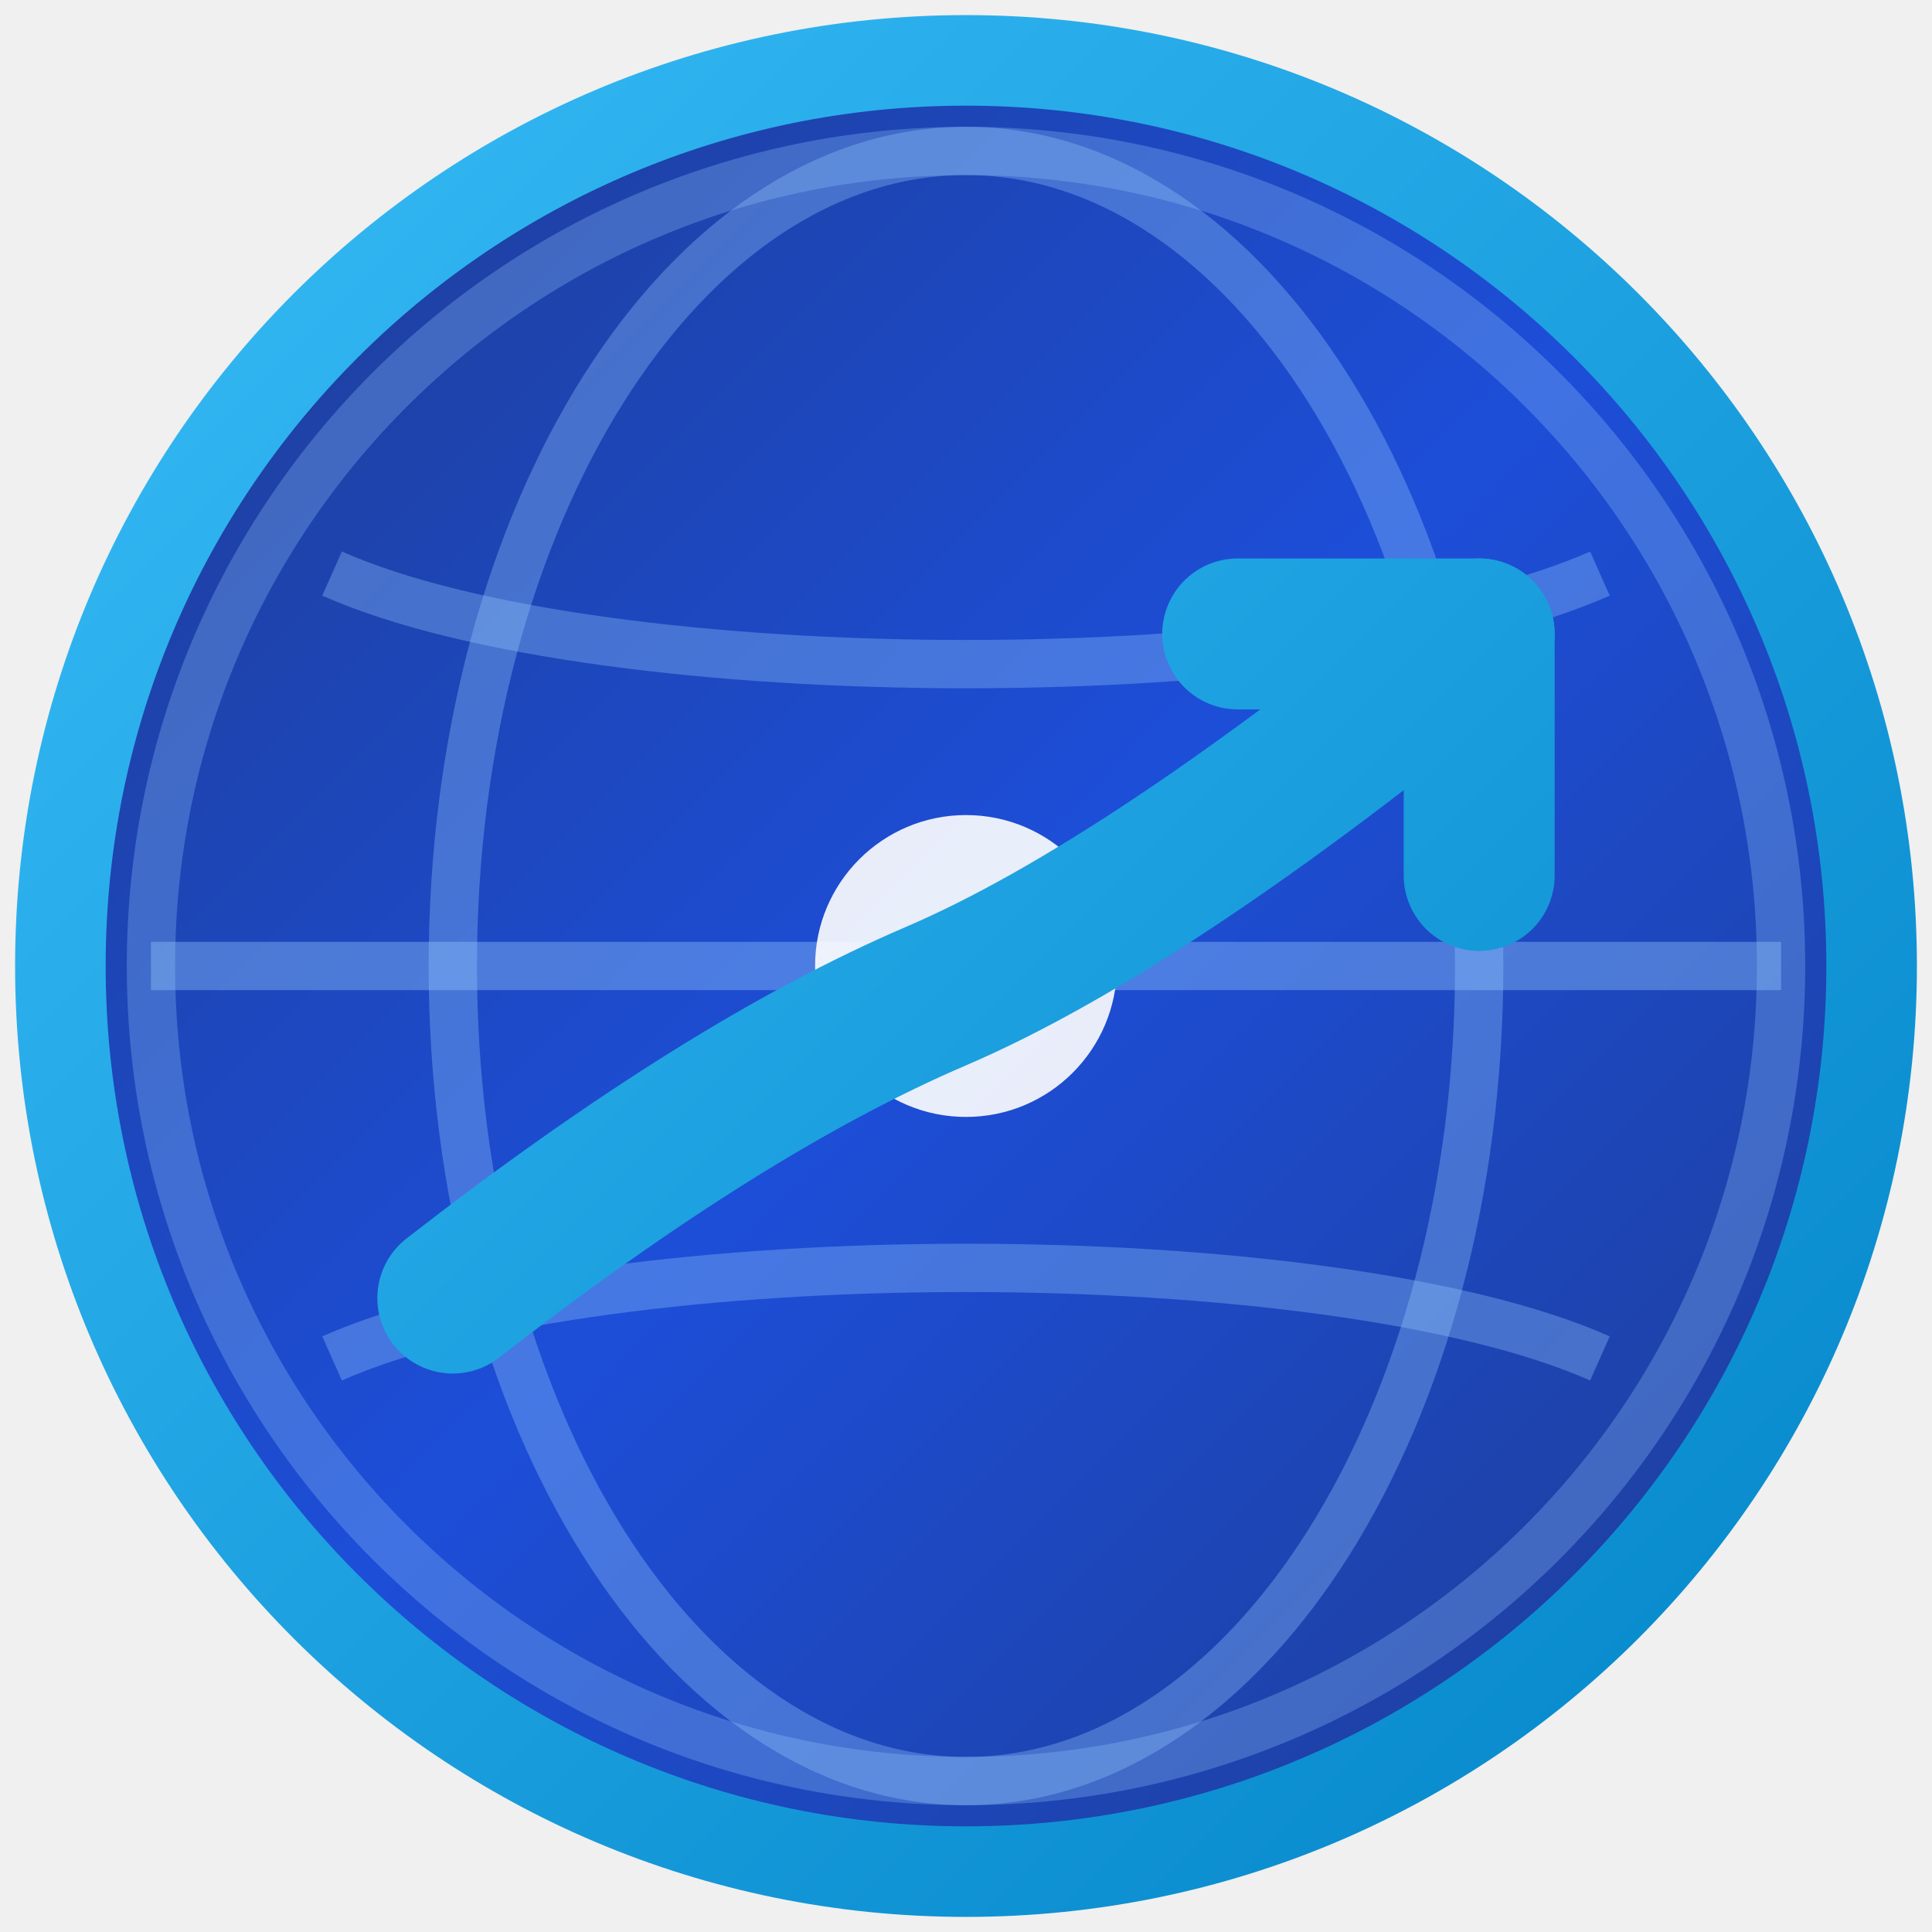
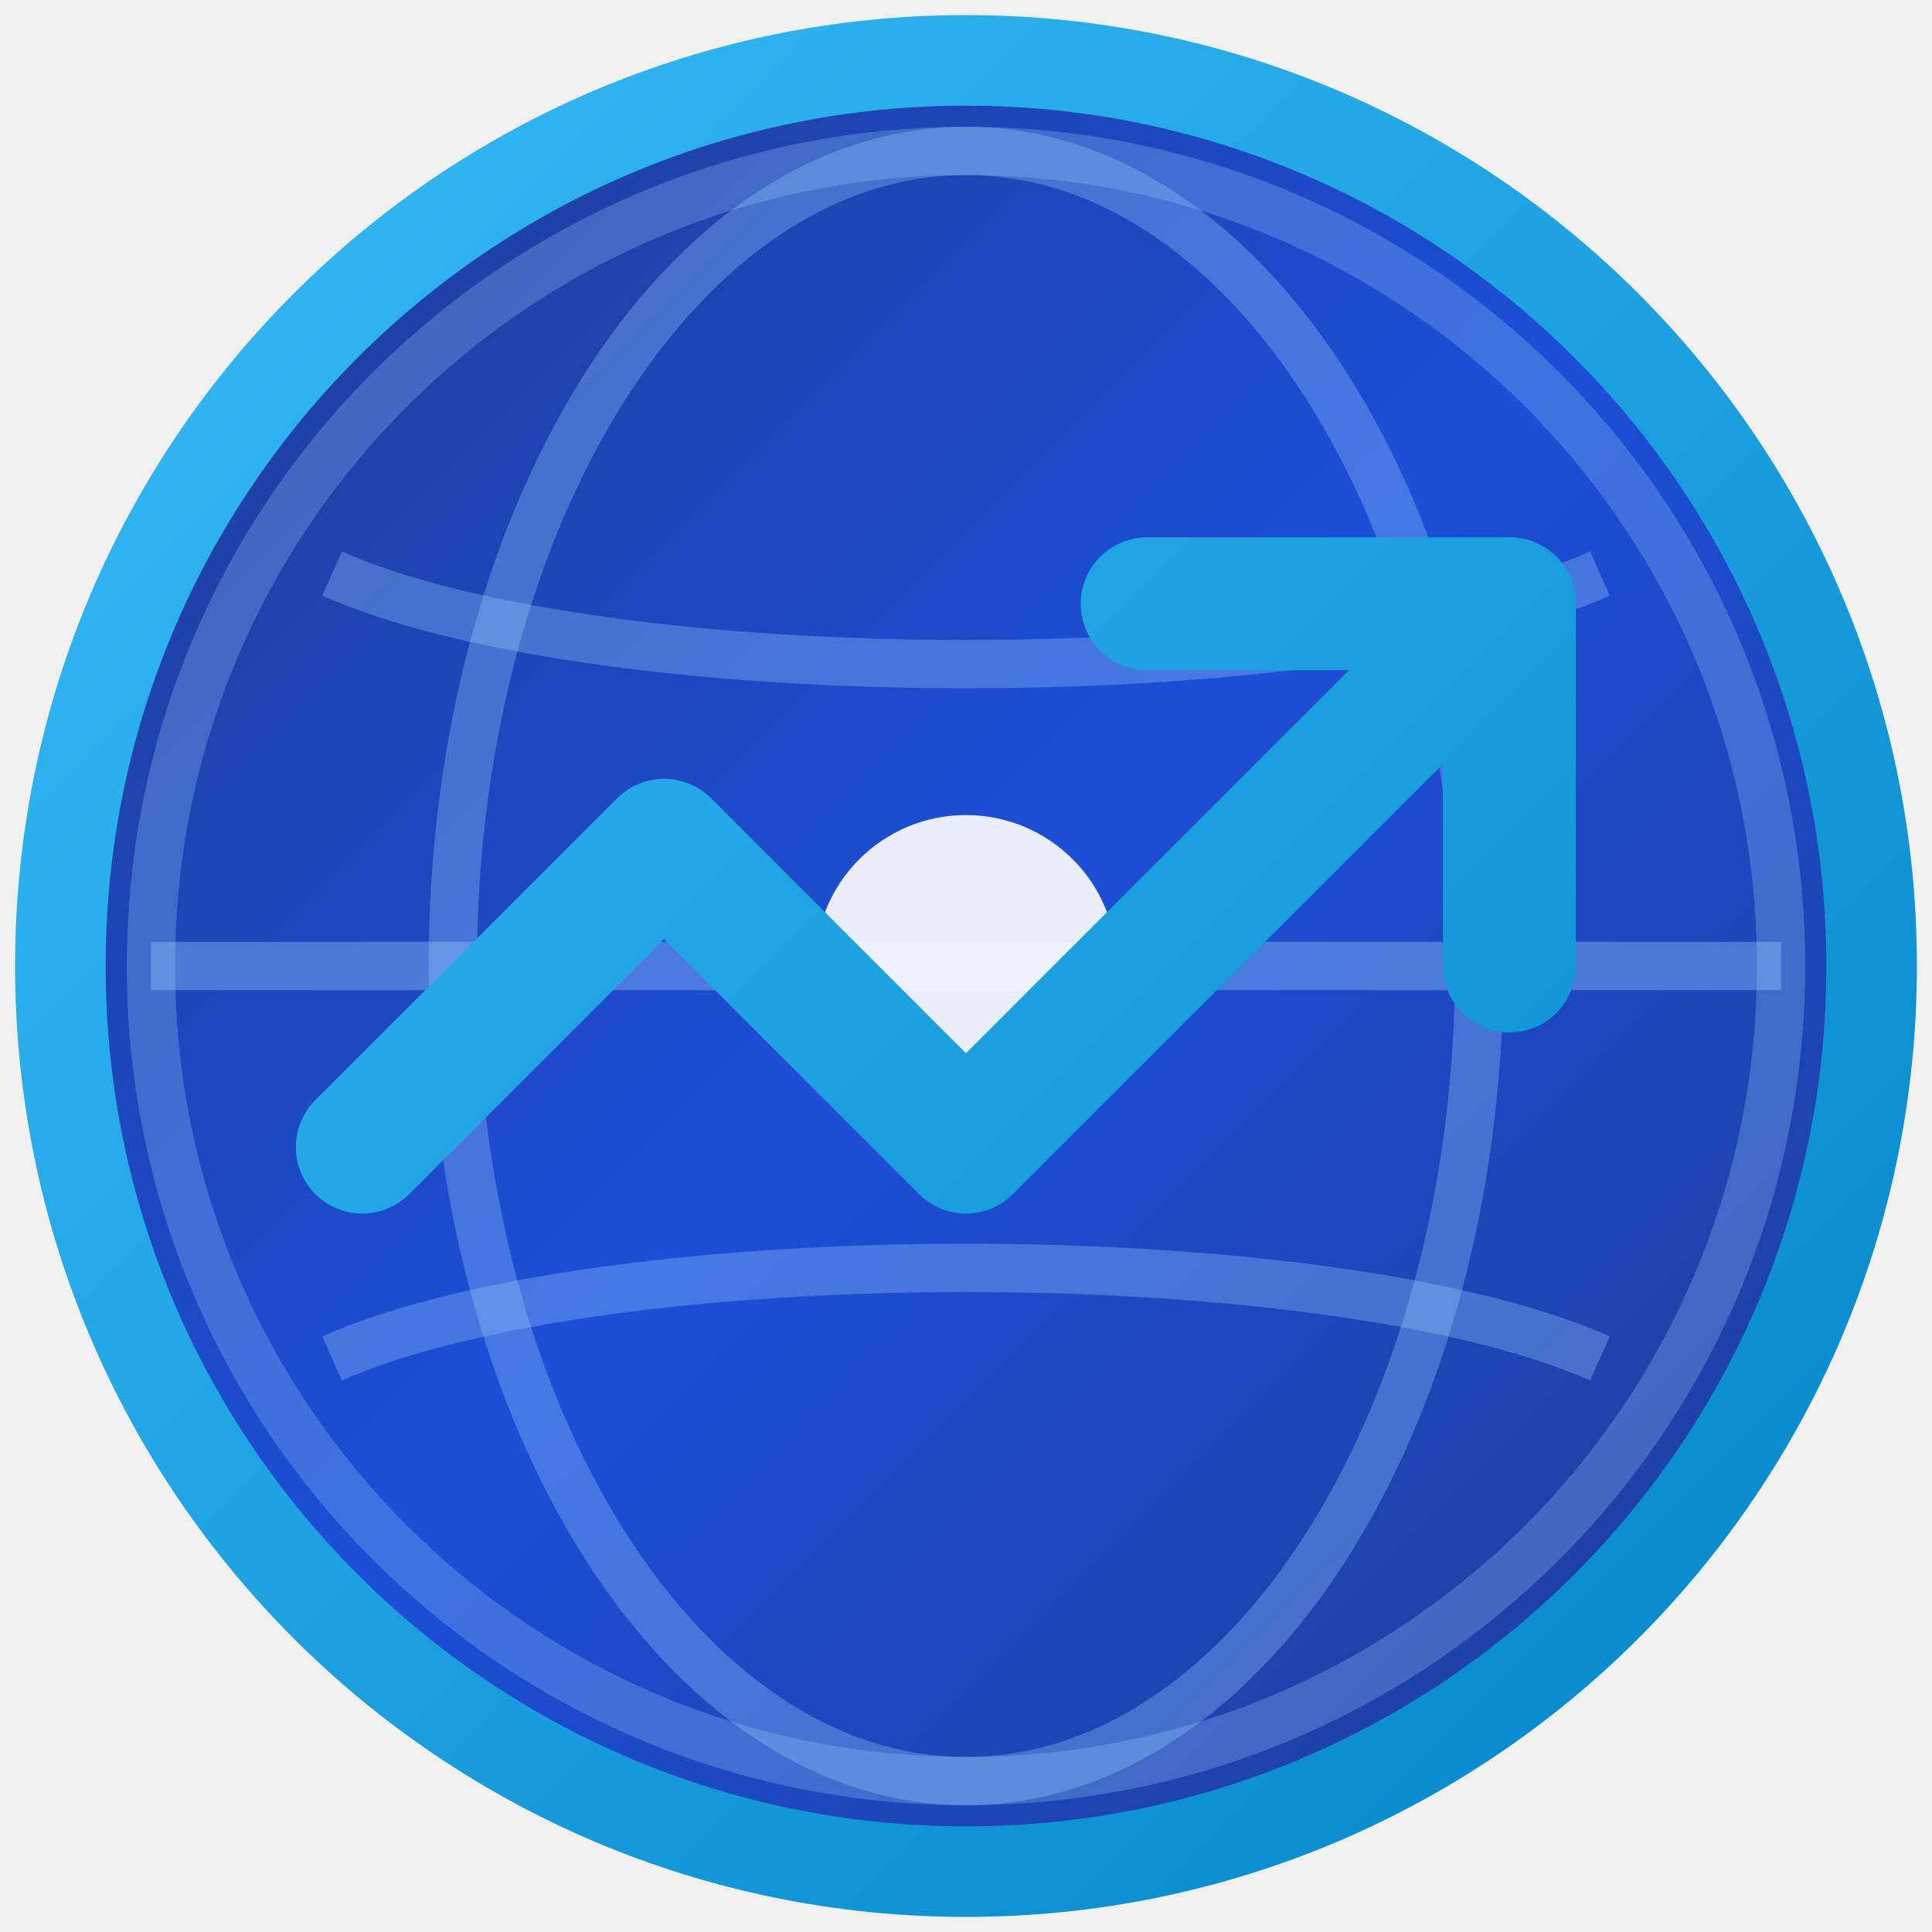
<svg xmlns="http://www.w3.org/2000/svg" viewBox="0 0 32 32" width="32" height="32" fill="none">
  <defs>
    <linearGradient id="bgGrad" x1="0" y1="0" x2="32" y2="32" gradientUnits="userSpaceOnUse">
      <stop offset="0%" stop-color="#1e3a8a" />
      <stop offset="50%" stop-color="#1d4ed8" />
      <stop offset="100%" stop-color="#1e3a8a" />
    </linearGradient>
    <linearGradient id="accentGrad" x1="0" y1="0" x2="32" y2="32" gradientUnits="userSpaceOnUse">
      <stop offset="0%" stop-color="#38bdf8" />
      <stop offset="100%" stop-color="#0284c7" />
    </linearGradient>
  </defs>
  <circle cx="16" cy="16" r="15" fill="url(#bgGrad)" stroke="url(#accentGrad)" stroke-width="1.5" />
  <path d="M16 2.5 A13.5 13.5 0 0 1 16 29.5" stroke="#93c5fd" stroke-width="0.8" opacity="0.3" />
  <path d="M16 2.5 A13.5 13.5 0 0 0 16 29.5" stroke="#93c5fd" stroke-width="0.8" opacity="0.3" />
  <path d="M16 2.5 A8.5 13.5 0 0 1 16 29.5 M16 2.5 A8.5 13.5 0 0 0 16 29.5" stroke="#93c5fd" stroke-width="0.8" opacity="0.35" />
  <line x1="2.5" y1="16" x2="29.5" y2="16" stroke="#93c5fd" stroke-width="0.8" opacity="0.4" />
  <path d="M5.5 9.5 C10 11.5 22 11.5 26.5 9.5" stroke="#93c5fd" stroke-width="0.8" opacity="0.35" />
  <path d="M5.5 22.5 C10 20.5 22 20.5 26.5 22.5" stroke="#93c5fd" stroke-width="0.8" opacity="0.35" />
  <circle cx="16" cy="16" r="2.5" fill="#ffffff" opacity="0.9" />
-   <path d="M7.5 21.5 Q12 18 15.5 16.5 T24.5 10.5" stroke="url(#accentGrad)" stroke-width="2.5" stroke-linecap="round" />
-   <path d="M20.5 10.5h4v4" stroke="url(#accentGrad)" stroke-width="2.5" stroke-linecap="round" stroke-linejoin="round" />
+   <path d="M25 10l-9 9-5-5-5 5" stroke="url(#accentGrad)" stroke-width="2.2" stroke-linecap="round" stroke-linejoin="round" />
+   <polyline points="19 10 25 10 25 16" stroke="url(#accentGrad)" stroke-width="2.2" stroke-linecap="round" stroke-linejoin="round" />
</svg>
